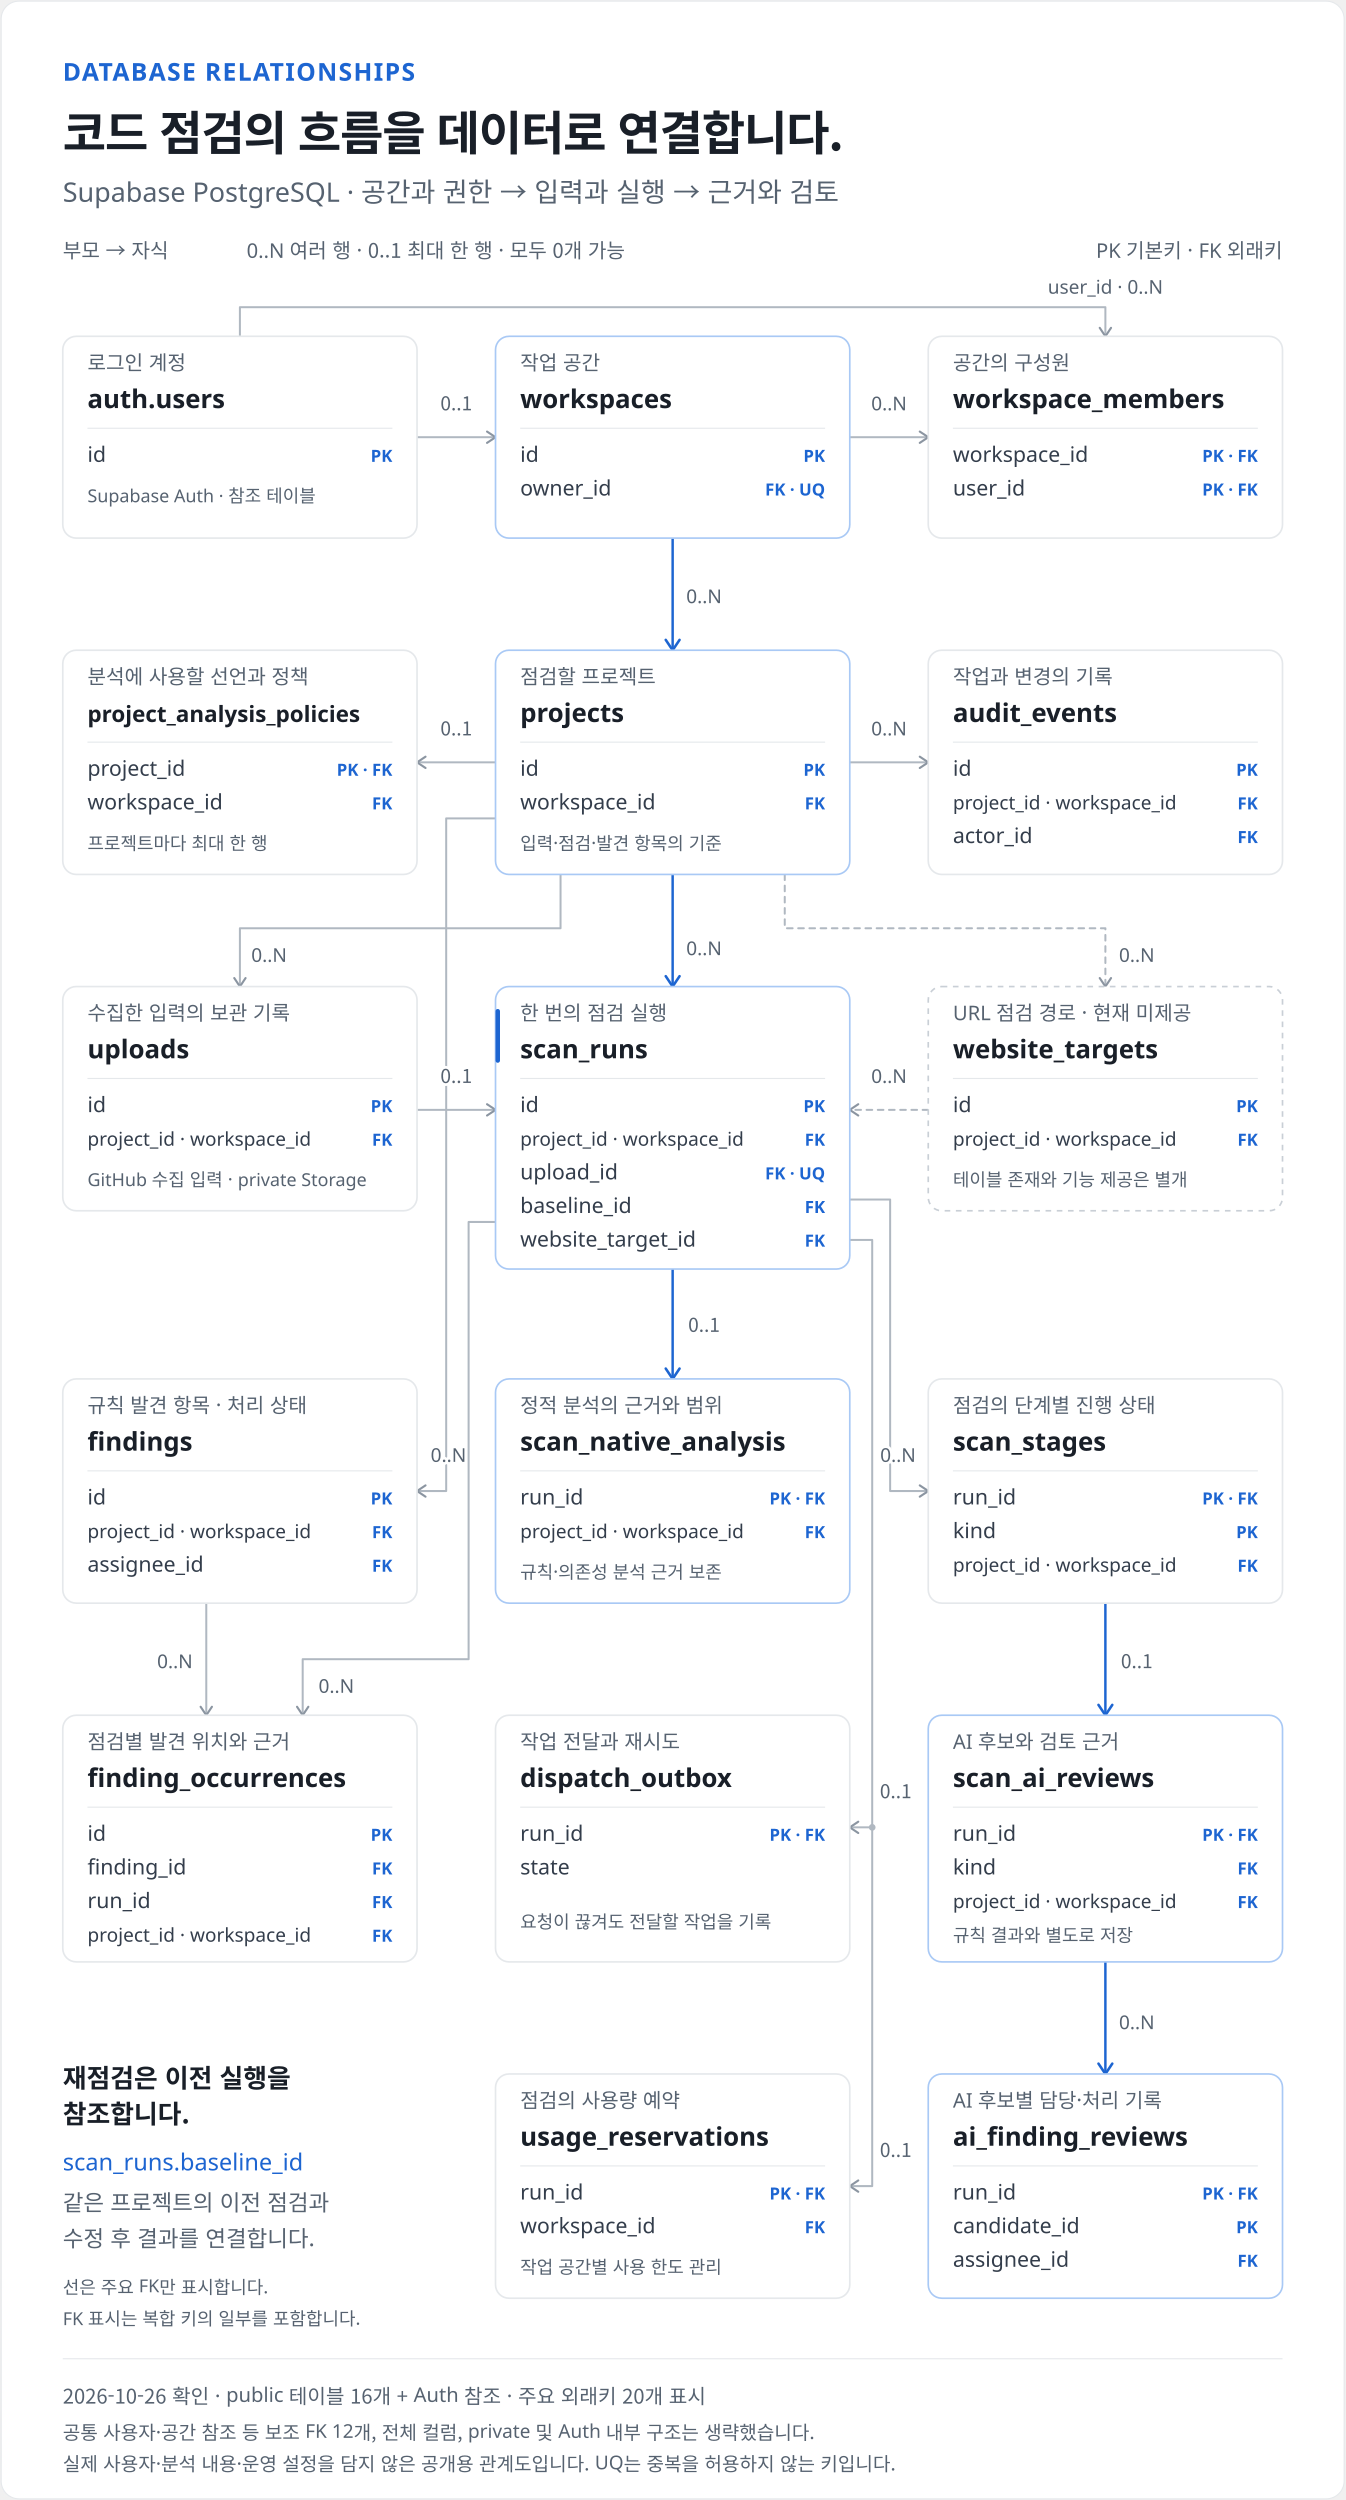
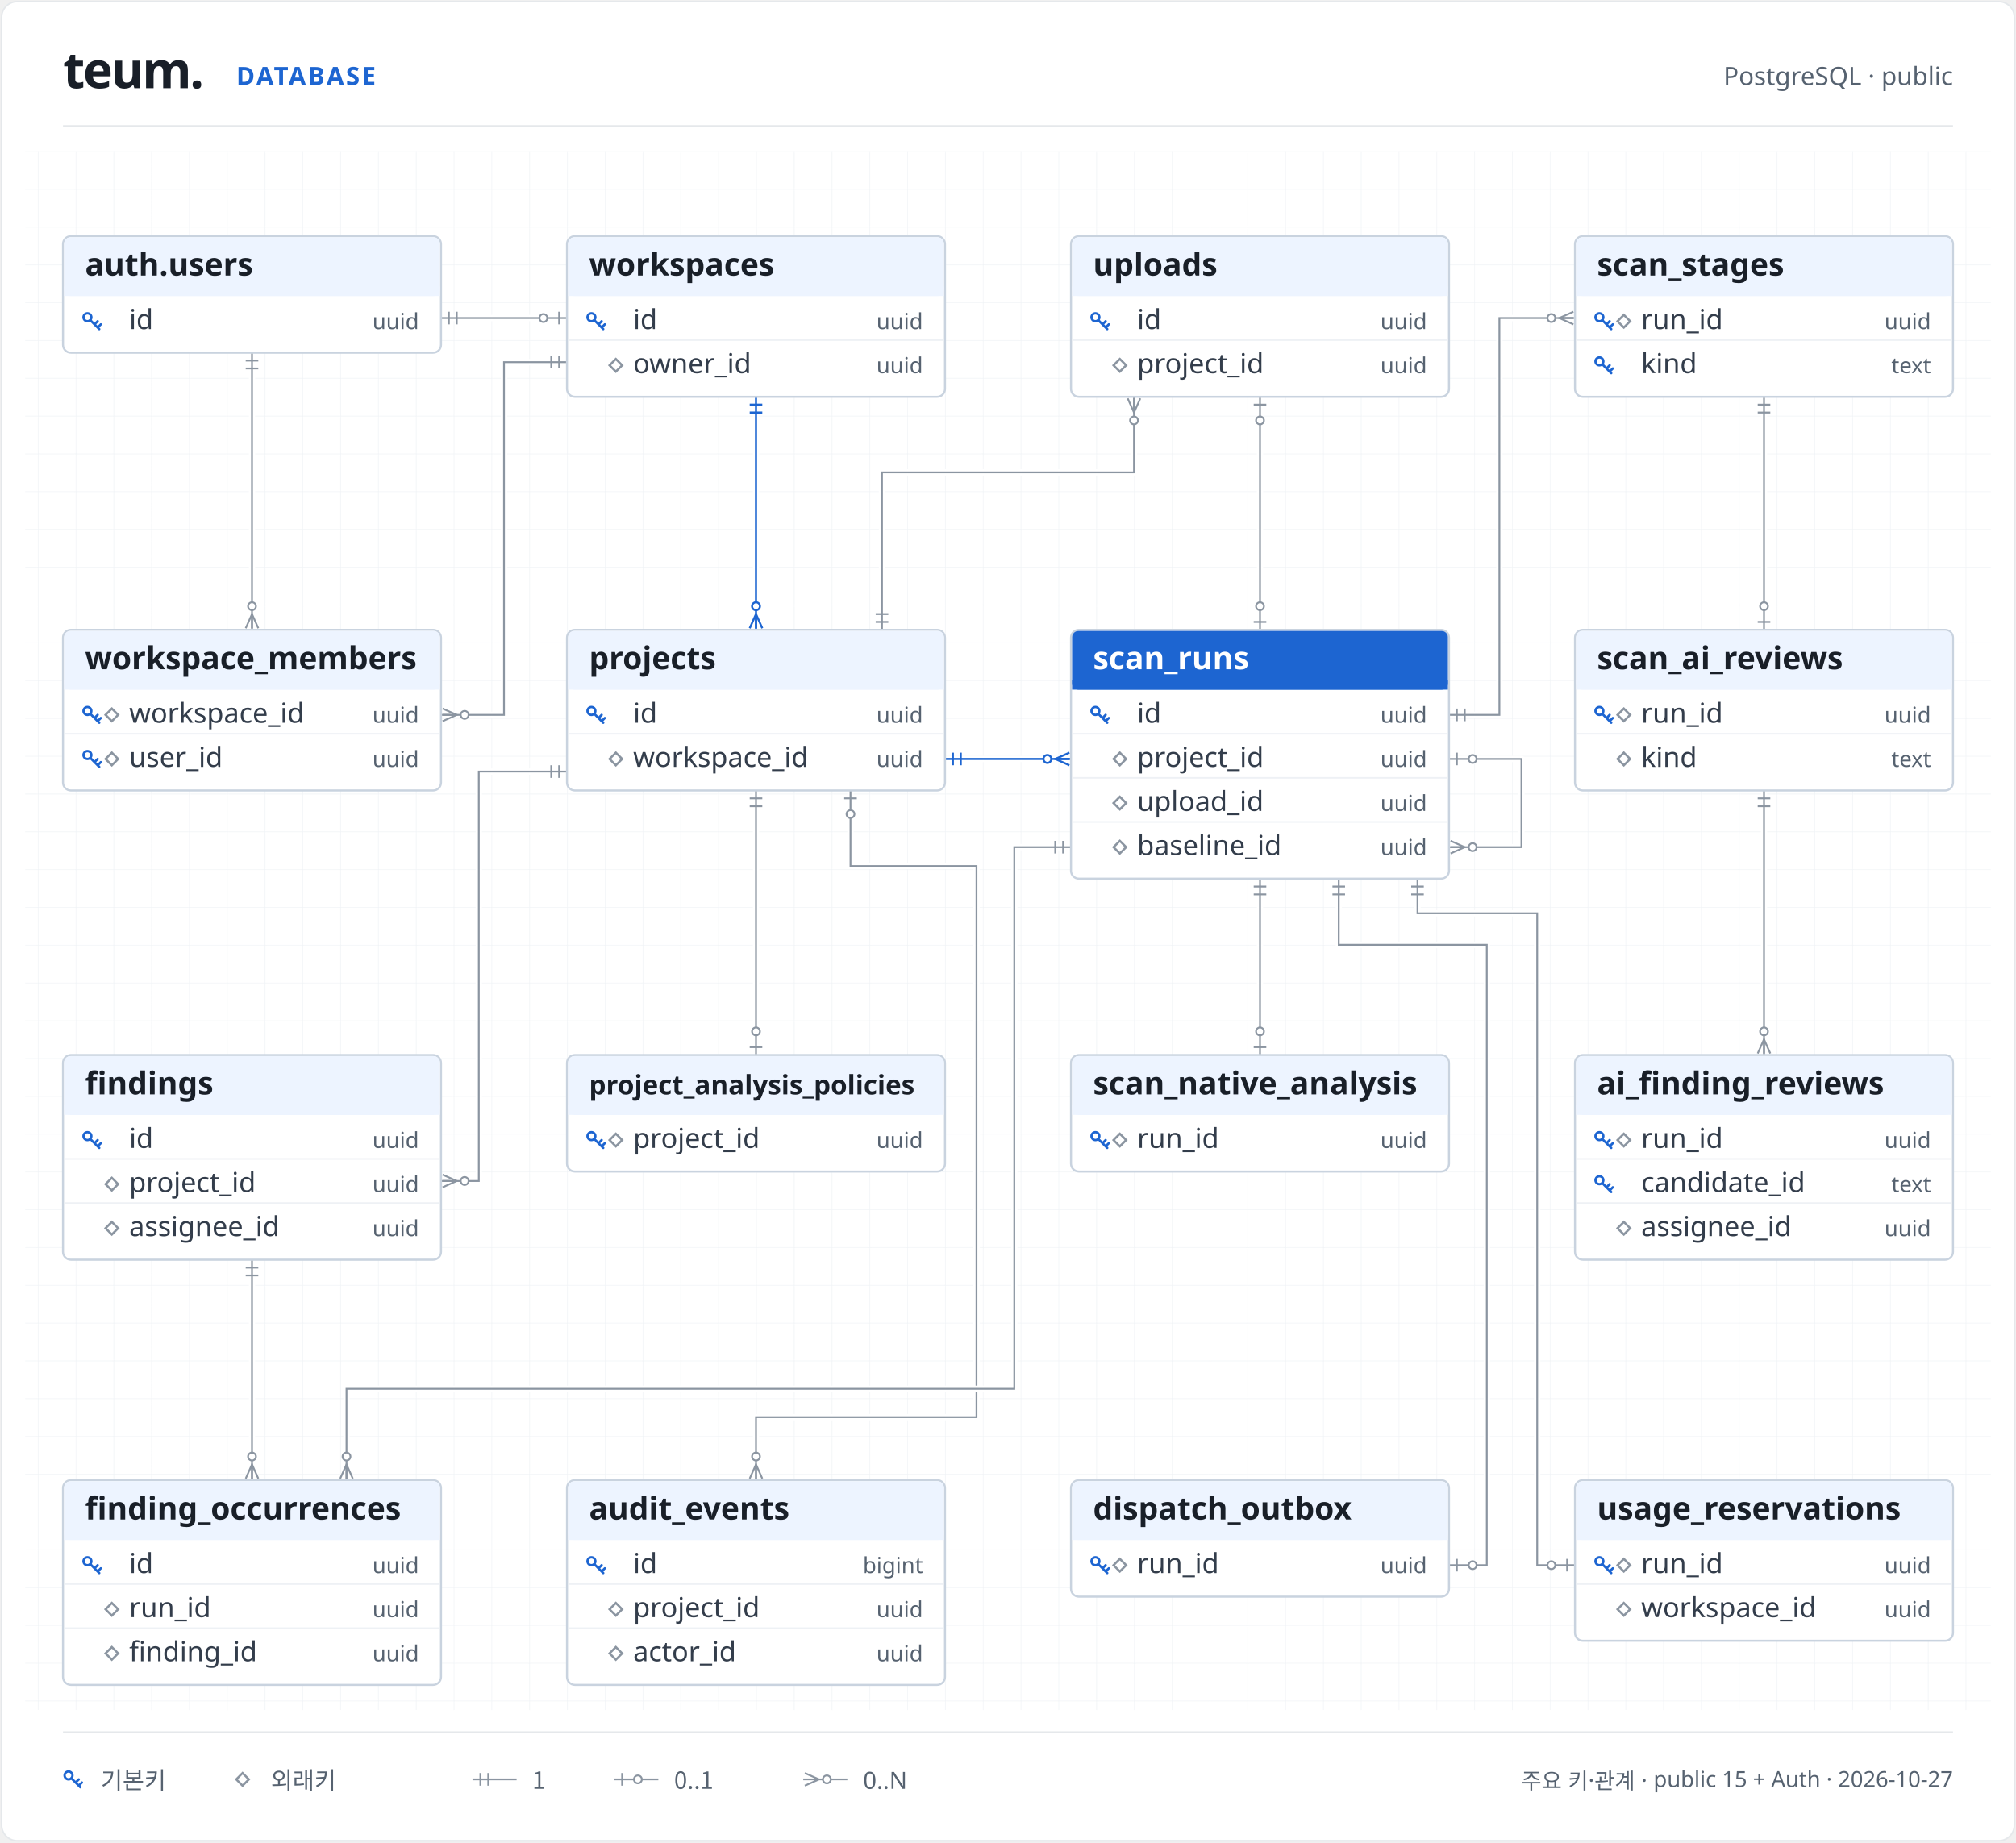
- <svg xmlns="http://www.w3.org/2000/svg" width="1200" height="2230" viewBox="0 0 1200 2230" role="img" aria-labelledby="database-title database-desc" xml:lang="ko">
+ <svg xmlns="http://www.w3.org/2000/svg" width="1280" height="1170" viewBox="0 0 1280 1170" role="img" aria-labelledby="database-title database-desc" xml:lang="ko">
  <defs>
-     <marker id="database-arrow" viewBox="0 0 10 10" refX="8" refY="5" markerWidth="7" markerHeight="7" orient="auto">
-       <path d="M2 1L8 5L2 9" fill="none" stroke="#8b95a1" stroke-width="1.5" stroke-linecap="round" stroke-linejoin="round" />
-     </marker>
-     <marker id="database-arrow-blue" viewBox="0 0 10 10" refX="8" refY="5" markerWidth="7" markerHeight="7" orient="auto">
-       <path d="M2 1L8 5L2 9" fill="none" stroke="#1d65d1" stroke-width="1.5" stroke-linecap="round" stroke-linejoin="round" />
-     </marker>
+     <pattern id="grid" width="24" height="24" patternUnits="userSpaceOnUse">
+       <path d="M24 0H0V24" fill="none" stroke="#eef1f5" stroke-width=".6" />
+     </pattern>
+     <g id="pk">
+       <circle cx="3.5" cy="3.5" r="2.5" />
+       <path d="M5.4 5.4L11 11M8 8L10 6M10 10L12 8" />
+     </g>
+     <path id="fk" d="M4 0L8 4L4 8L0 4Z" />
  </defs>
  <style>
    text{font-family:"Apple SD Gothic Neo","Noto Sans KR","Malgun Gothic",sans-serif;fill:#191f28}
-     .secondary{fill:#566270}.accent{fill:#1d65d1}
-     .table{fill:#fff;stroke:#e5e8eb;stroke-width:1.5}
-     .core{stroke:#a9c9f5}.reserved{stroke:#c9cfd6;stroke-dasharray:5 5}
-     .role{font-size:18px;fill:#566270}.name{font-size:23px;font-weight:700}
-     .column{font-size:19px;fill:#333d4b}.composite{font-size:17px}
-     .key{font-size:15px;font-weight:650;fill:#1d65d1;text-anchor:end}
-     .divider{stroke:#e5e8eb}.note{font-size:16px;fill:#566270}
-     .wire{fill:none;stroke:#b0b8c1;stroke-width:1.8;stroke-linecap:round;stroke-linejoin:round;marker-end:url(#database-arrow)}
-     .primary{stroke:#1d65d1;stroke-width:2.2;marker-end:url(#database-arrow-blue)}
-     .inactive{stroke-dasharray:5 5}
-     .cardinality{font-size:17px;fill:#566270;text-anchor:middle;paint-order:stroke;stroke:#fff;stroke-width:5px;stroke-linejoin:round}
+     .muted{fill:#566270}.blue{fill:#1d65d1}
+     .edge-halo{fill:none;stroke:#fff;stroke-width:4;stroke-linejoin:round}
+     .wire,.end{fill:none;stroke:#8b95a1;stroke-width:1.15;stroke-linejoin:miter;stroke-linecap:butt}
+     .core .wire,.core .end{stroke:#1d65d1;stroke-width:1.3}
+     .end circle{fill:#fff}
+     .outline{fill:#fff;stroke:#c9d3df;stroke-width:1.3}
+     .head{fill:#edf4ff}.focus .head{fill:#1d65d1}
+     .name{font-size:20px;font-weight:650}.focus .name{fill:#fff}
+     .field{font-size:17.5px;fill:#333d4b}.type{font-size:14px;fill:#566270;text-anchor:end}
+     .row-line{stroke:#eef1f5;stroke-width:1}
+     .pk-icon{fill:none;stroke:#1d65d1;stroke-width:1.5;stroke-linecap:round;stroke-linejoin:round}
+     .fk-icon{fill:#fff;stroke:#8b95a1;stroke-width:1.4}
  </style>
-   <rect x="1" y="1" width="1198" height="2228" rx="16" fill="#fff" stroke="#e5e8eb" />
-   <text x="56" y="72" font-size="22" font-weight="650" letter-spacing="1.2" class="accent">DATABASE RELATIONSHIPS</text>
-   <text x="56" y="134" font-size="42" font-weight="700" letter-spacing="-1">코드 점검의 흐름을 데이터로 연결합니다.</text>
-   <text x="56" y="180" font-size="24" class="secondary">Supabase PostgreSQL · 공간과 권한 → 입력과 실행 → 근거와 검토</text>
-   <text x="56" y="230" font-size="18" class="secondary">부모 → 자식</text>
-   <text x="220" y="230" font-size="18" class="secondary">0..N 여러 행 · 0..1 최대 한 행 · 모두 0개 가능</text>
-   <text x="1144" y="230" font-size="18" text-anchor="end" class="secondary">PK 기본키 · FK 외래키</text>
-   <g aria-label="주요 외래키 관계">
-     <path class="wire" data-fk="workspace_members_user_id_fkey" d="M214 300V274H986V300" />
-     <text x="986" y="262" class="cardinality">user_id · 0..N</text>
-     <path class="wire" data-fk="workspaces_owner_id_fkey" d="M372 390H442" />
-     <text x="407" y="366" class="cardinality">0..1</text>
-     <path class="wire" data-fk="workspace_members_workspace_id_fkey" d="M758 390H828" />
-     <text x="793" y="366" class="cardinality">0..N</text>
-     <path class="wire primary" data-fk="projects_workspace_id_fkey" d="M600 480V580" />
-     <text x="628" y="538" class="cardinality">0..N</text>
-     <path class="wire" data-fk="project_analysis_policies_project_id_workspace_id_fkey" d="M442 680H372" />
-     <text x="407" y="656" class="cardinality">0..1</text>
-     <path class="wire" data-fk="audit_events_project_id_workspace_id_fkey" d="M758 680H828" />
-     <text x="793" y="656" class="cardinality">0..N</text>
-     <path class="wire" data-fk="uploads_project_id_workspace_id_fkey" d="M500 780V828H214V880" />
-     <text x="240" y="858" class="cardinality">0..N</text>
-     <path class="wire inactive" data-fk="website_targets_project_id_workspace_id_fkey" d="M700 780V828H986V880" />
-     <text x="1014" y="858" class="cardinality">0..N</text>
-     <path class="wire primary" data-fk="scan_runs_project_id_workspace_id_fkey" d="M600 780V880" />
-     <text x="628" y="852" class="cardinality">0..N</text>
-     <path class="wire" data-fk="findings_project_id_workspace_id_fkey" d="M442 730H398V1330H372" />
-     <text x="400" y="1304" class="cardinality">0..N</text>
-     <path class="wire" data-fk="scan_runs_upload_id_project_id_workspace_id_fkey" d="M372 990H442" />
-     <text x="407" y="966" class="cardinality">0..1</text>
-     <path class="wire inactive" data-fk="scan_runs_website_target_fkey" d="M828 990H758" />
-     <text x="793" y="966" class="cardinality">0..N</text>
-     <path class="wire primary" data-fk="scan_native_analysis_run_id_project_id_workspace_id_fkey" d="M600 1132V1230" />
-     <text x="628" y="1188" class="cardinality">0..1</text>
-     <path class="wire" data-fk="scan_stages_run_id_project_id_workspace_id_fkey" d="M758 1070H794V1330H828" />
-     <text x="801" y="1304" class="cardinality">0..N</text>
-     <path class="wire" data-fk="finding_occurrences_run_id_project_id_workspace_id_fkey" d="M442 1090H418V1480H270V1530" />
-     <text x="300" y="1510" class="cardinality">0..N</text>
-     <path class="wire" data-fk="finding_occurrences_finding_id_project_id_workspace_id_fkey" d="M184 1430V1530" />
-     <text x="156" y="1488" class="cardinality">0..N</text>
-     <path class="wire primary" data-fk="scan_ai_reviews_run_id_kind_fkey" d="M986 1430V1530" />
-     <text x="1014" y="1488" class="cardinality">0..1</text>
-     <path class="wire" data-fk="usage_reservations_run_id_fkey" d="M758 1106H778V1950H758" />
-     <text x="799" y="1924" class="cardinality">0..1</text>
-     <path class="wire" data-fk="dispatch_outbox_run_id_fkey" d="M778 1630H758" />
-     <circle cx="778" cy="1630" r="3" fill="#b0b8c1" />
-     <text x="799" y="1604" class="cardinality">0..1</text>
-     <path class="wire primary" data-fk="ai_finding_reviews_run_id_fkey" d="M986 1750V1850" />
-     <text x="1014" y="1810" class="cardinality">0..N</text>
-   </g>
-   <g data-table="auth.users" transform="translate(56 300)">
-     <rect class="table" width="316" height="180" rx="12" />
-     <text x="22" y="30" class="role">로그인 계정</text>
-     <text x="22" y="64" class="name">auth.users</text>
-     <path class="divider" d="M22 82H294" />
-     <text x="22" y="112" class="column" data-column="id">id</text>
-     <text x="294" y="112" class="key">PK</text>
-     <text x="22" y="148" class="note">Supabase Auth · 참조 테이블</text>
-   </g>
-   <g data-table="public.workspaces" transform="translate(442 300)">
-     <rect class="table core" width="316" height="180" rx="12" />
-     <text x="22" y="30" class="role">작업 공간</text>
-     <text x="22" y="64" class="name">workspaces</text>
-     <path class="divider" d="M22 82H294" />
-     <text x="22" y="112" class="column" data-column="id">id</text>
-     <text x="294" y="112" class="key">PK</text>
-     <text x="22" y="142" class="column" data-column="owner_id">owner_id</text>
-     <text x="294" y="142" class="key">FK · UQ</text>
-   </g>
-   <g data-table="public.workspace_members" transform="translate(828 300)">
-     <rect class="table" width="316" height="180" rx="12" />
-     <text x="22" y="30" class="role">공간의 구성원</text>
-     <text x="22" y="64" class="name">workspace_members</text>
-     <path class="divider" d="M22 82H294" />
-     <text x="22" y="112" class="column" data-column="workspace_id">workspace_id</text>
-     <text x="294" y="112" class="key">PK · FK</text>
-     <text x="22" y="142" class="column" data-column="user_id">user_id</text>
-     <text x="294" y="142" class="key">PK · FK</text>
-   </g>
-   <g data-table="public.project_analysis_policies" transform="translate(56 580)">
-     <rect class="table" width="316" height="200" rx="12" />
-     <text x="22" y="30" class="role">분석에 사용할 선언과 정책</text>
-     <text x="22" y="64" class="name" style="font-size:20px">project_analysis_policies</text>
-     <path class="divider" d="M22 82H294" />
-     <text x="22" y="112" class="column" data-column="project_id">project_id</text>
-     <text x="294" y="112" class="key">PK · FK</text>
-     <text x="22" y="142" class="column" data-column="workspace_id">workspace_id</text>
-     <text x="294" y="142" class="key">FK</text>
-     <text x="22" y="178" class="note">프로젝트마다 최대 한 행</text>
-   </g>
-   <g data-table="public.projects" transform="translate(442 580)">
-     <rect class="table core" width="316" height="200" rx="12" />
-     <text x="22" y="30" class="role">점검할 프로젝트</text>
-     <text x="22" y="64" class="name">projects</text>
-     <path class="divider" d="M22 82H294" />
-     <text x="22" y="112" class="column" data-column="id">id</text>
-     <text x="294" y="112" class="key">PK</text>
-     <text x="22" y="142" class="column" data-column="workspace_id">workspace_id</text>
-     <text x="294" y="142" class="key">FK</text>
-     <text x="22" y="178" class="note">입력·점검·발견 항목의 기준</text>
-   </g>
-   <g data-table="public.audit_events" transform="translate(828 580)">
-     <rect class="table" width="316" height="200" rx="12" />
-     <text x="22" y="30" class="role">작업과 변경의 기록</text>
-     <text x="22" y="64" class="name">audit_events</text>
-     <path class="divider" d="M22 82H294" />
-     <text x="22" y="112" class="column" data-column="id">id</text>
-     <text x="294" y="112" class="key">PK</text>
-     <text x="22" y="142" class="column composite" data-column="project_id workspace_id">project_id · workspace_id</text>
-     <text x="294" y="142" class="key">FK</text>
-     <text x="22" y="172" class="column" data-column="actor_id">actor_id</text>
-     <text x="294" y="172" class="key">FK</text>
-   </g>
-   <g data-table="public.uploads" transform="translate(56 880)">
-     <rect class="table" width="316" height="200" rx="12" />
-     <text x="22" y="30" class="role">수집한 입력의 보관 기록</text>
-     <text x="22" y="64" class="name">uploads</text>
-     <path class="divider" d="M22 82H294" />
-     <text x="22" y="112" class="column" data-column="id">id</text>
-     <text x="294" y="112" class="key">PK</text>
-     <text x="22" y="142" class="column composite" data-column="project_id workspace_id">project_id · workspace_id</text>
-     <text x="294" y="142" class="key">FK</text>
-     <text x="22" y="178" class="note">GitHub 수집 입력 · private Storage</text>
-   </g>
-   <g data-table="public.scan_runs" transform="translate(442 880)">
-     <rect class="table core" width="316" height="252" rx="12" />
-     <rect x="0" y="20" width="4" height="48" rx="2" fill="#1d65d1" />
-     <text x="22" y="30" class="role">한 번의 점검 실행</text>
-     <text x="22" y="64" class="name">scan_runs</text>
-     <path class="divider" d="M22 82H294" />
-     <text x="22" y="112" class="column" data-column="id">id</text>
-     <text x="294" y="112" class="key">PK</text>
-     <text x="22" y="142" class="column composite" data-column="project_id workspace_id">project_id · workspace_id</text>
-     <text x="294" y="142" class="key">FK</text>
-     <text x="22" y="172" class="column" data-column="upload_id">upload_id</text>
-     <text x="294" y="172" class="key">FK · UQ</text>
-     <text x="22" y="202" class="column" data-column="baseline_id">baseline_id</text>
-     <text x="294" y="202" class="key">FK</text>
-     <text x="22" y="232" class="column secondary" data-column="website_target_id">website_target_id</text>
-     <text x="294" y="232" class="key">FK</text>
-   </g>
-   <g data-table="public.website_targets" transform="translate(828 880)">
-     <rect class="table reserved" width="316" height="200" rx="12" />
-     <text x="22" y="30" class="role">URL 점검 경로 · 현재 미제공</text>
-     <text x="22" y="64" class="name">website_targets</text>
-     <path class="divider" d="M22 82H294" />
-     <text x="22" y="112" class="column" data-column="id">id</text>
-     <text x="294" y="112" class="key">PK</text>
-     <text x="22" y="142" class="column composite" data-column="project_id workspace_id">project_id · workspace_id</text>
-     <text x="294" y="142" class="key">FK</text>
-     <text x="22" y="178" class="note">테이블 존재와 기능 제공은 별개</text>
-   </g>
-   <g data-table="public.findings" transform="translate(56 1230)">
-     <rect class="table" width="316" height="200" rx="12" />
-     <text x="22" y="30" class="role">규칙 발견 항목 · 처리 상태</text>
-     <text x="22" y="64" class="name">findings</text>
-     <path class="divider" d="M22 82H294" />
-     <text x="22" y="112" class="column" data-column="id">id</text>
-     <text x="294" y="112" class="key">PK</text>
-     <text x="22" y="142" class="column composite" data-column="project_id workspace_id">project_id · workspace_id</text>
-     <text x="294" y="142" class="key">FK</text>
-     <text x="22" y="172" class="column" data-column="assignee_id">assignee_id</text>
-     <text x="294" y="172" class="key">FK</text>
-   </g>
-   <g data-table="public.scan_native_analysis" transform="translate(442 1230)">
-     <rect class="table core" width="316" height="200" rx="12" />
-     <text x="22" y="30" class="role">정적 분석의 근거와 범위</text>
-     <text x="22" y="64" class="name">scan_native_analysis</text>
-     <path class="divider" d="M22 82H294" />
-     <text x="22" y="112" class="column" data-column="run_id">run_id</text>
-     <text x="294" y="112" class="key">PK · FK</text>
-     <text x="22" y="142" class="column composite" data-column="project_id workspace_id">project_id · workspace_id</text>
-     <text x="294" y="142" class="key">FK</text>
-     <text x="22" y="178" class="note">규칙·의존성 분석 근거 보존</text>
-   </g>
-   <g data-table="public.scan_stages" transform="translate(828 1230)">
-     <rect class="table" width="316" height="200" rx="12" />
-     <text x="22" y="30" class="role">점검의 단계별 진행 상태</text>
-     <text x="22" y="64" class="name">scan_stages</text>
-     <path class="divider" d="M22 82H294" />
-     <text x="22" y="112" class="column" data-column="run_id">run_id</text>
-     <text x="294" y="112" class="key">PK · FK</text>
-     <text x="22" y="142" class="column" data-column="kind">kind</text>
-     <text x="294" y="142" class="key">PK</text>
-     <text x="22" y="172" class="column composite" data-column="project_id workspace_id">project_id · workspace_id</text>
-     <text x="294" y="172" class="key">FK</text>
-   </g>
-   <g data-table="public.finding_occurrences" transform="translate(56 1530)">
-     <rect class="table" width="316" height="220" rx="12" />
-     <text x="22" y="30" class="role">점검별 발견 위치와 근거</text>
-     <text x="22" y="64" class="name">finding_occurrences</text>
-     <path class="divider" d="M22 82H294" />
-     <text x="22" y="112" class="column" data-column="id">id</text>
-     <text x="294" y="112" class="key">PK</text>
-     <text x="22" y="142" class="column" data-column="finding_id">finding_id</text>
-     <text x="294" y="142" class="key">FK</text>
-     <text x="22" y="172" class="column" data-column="run_id">run_id</text>
-     <text x="294" y="172" class="key">FK</text>
-     <text x="22" y="202" class="column composite" data-column="project_id workspace_id">project_id · workspace_id</text>
-     <text x="294" y="202" class="key">FK</text>
-   </g>
-   <g data-table="public.dispatch_outbox" transform="translate(442 1530)">
-     <rect class="table" width="316" height="220" rx="12" />
-     <text x="22" y="30" class="role">작업 전달과 재시도</text>
-     <text x="22" y="64" class="name">dispatch_outbox</text>
-     <path class="divider" d="M22 82H294" />
-     <text x="22" y="112" class="column" data-column="run_id">run_id</text>
-     <text x="294" y="112" class="key">PK · FK</text>
-     <text x="22" y="142" class="column" data-column="state">state</text>
-     <text x="22" y="190" class="note">요청이 끊겨도 전달할 작업을 기록</text>
-   </g>
-   <g data-table="public.scan_ai_reviews" transform="translate(828 1530)">
-     <rect class="table core" width="316" height="220" rx="12" />
-     <text x="22" y="30" class="role">AI 후보와 검토 근거</text>
-     <text x="22" y="64" class="name">scan_ai_reviews</text>
-     <path class="divider" d="M22 82H294" />
-     <text x="22" y="112" class="column" data-column="run_id">run_id</text>
-     <text x="294" y="112" class="key">PK · FK</text>
-     <text x="22" y="142" class="column" data-column="kind">kind</text>
-     <text x="294" y="142" class="key">FK</text>
-     <text x="22" y="172" class="column composite" data-column="project_id workspace_id">project_id · workspace_id</text>
-     <text x="294" y="172" class="key">FK</text>
-     <text x="22" y="202" class="note">규칙 결과와 별도로 저장</text>
-   </g>
-   <g transform="translate(56 1862)">
-     <text x="0" y="0" font-size="23" font-weight="700">재점검은 이전 실행을</text>
-     <text x="0" y="32" font-size="23" font-weight="700">참조합니다.</text>
-     <text x="0" y="74" font-size="21" class="accent">scan_runs.baseline_id</text>
-     <text x="0" y="110" font-size="20" class="secondary">같은 프로젝트의 이전 점검과</text>
-     <text x="0" y="142" font-size="20" class="secondary">수정 후 결과를 연결합니다.</text>
-     <text x="0" y="184" font-size="16" class="secondary">선은 주요 FK만 표시합니다.</text>
-     <text x="0" y="212" font-size="16" class="secondary">FK 표시는 복합 키의 일부를 포함합니다.</text>
-   </g>
-   <g data-table="public.usage_reservations" transform="translate(442 1850)">
-     <rect class="table" width="316" height="200" rx="12" />
-     <text x="22" y="30" class="role">점검의 사용량 예약</text>
-     <text x="22" y="64" class="name">usage_reservations</text>
-     <path class="divider" d="M22 82H294" />
-     <text x="22" y="112" class="column" data-column="run_id">run_id</text>
-     <text x="294" y="112" class="key">PK · FK</text>
-     <text x="22" y="142" class="column" data-column="workspace_id">workspace_id</text>
-     <text x="294" y="142" class="key">FK</text>
-     <text x="22" y="178" class="note">작업 공간별 사용 한도 관리</text>
-   </g>
-   <g data-table="public.ai_finding_reviews" transform="translate(828 1850)">
-     <rect class="table core" width="316" height="200" rx="12" />
-     <text x="22" y="30" class="role">AI 후보별 담당·처리 기록</text>
-     <text x="22" y="64" class="name">ai_finding_reviews</text>
-     <path class="divider" d="M22 82H294" />
-     <text x="22" y="112" class="column" data-column="run_id">run_id</text>
-     <text x="294" y="112" class="key">PK · FK</text>
-     <text x="22" y="142" class="column" data-column="candidate_id">candidate_id</text>
-     <text x="294" y="142" class="key">PK</text>
-     <text x="22" y="172" class="column" data-column="assignee_id">assignee_id</text>
-     <text x="294" y="172" class="key">FK</text>
-   </g>
-   <path d="M56 2104H1144" class="divider" />
-   <text x="56" y="2144" font-size="18" class="secondary">2026-10-26 확인 · public 테이블 16개 + Auth 참조 · 주요 외래키 20개 표시</text>
-   <text x="56" y="2176" font-size="17" class="secondary">공통 사용자·공간 참조 등 보조 FK 12개, 전체 컬럼, private 및 Auth 내부 구조는 생략했습니다.</text>
-   <text x="56" y="2204" font-size="17" class="secondary">실제 사용자·분석 내용·운영 설정을 담지 않은 공개용 관계도입니다. UQ는 중복을 허용하지 않는 키입니다.</text>
+   <rect x="1" y="1" width="1278" height="1168" rx="10" fill="#fff" stroke="#e5e8eb" />
+   <text x="40" y="56" font-size="32" font-weight="750" letter-spacing="-1.2">teum.</text>
+   <text x="150" y="54" font-size="16" font-weight="650" letter-spacing="1.2" class="blue">DATABASE</text>
+   <text x="1240" y="54" font-size="16" text-anchor="end" class="muted">PostgreSQL · public</text>
+   <path d="M40 80H1240" stroke="#e5e8eb" />
+   <rect x="16" y="96" width="1248" height="990" fill="url(#grid)" />
+   <g data-fk="workspaces_owner_id_fkey" data-parent="auth.users" data-child="public.workspaces">
+     <path class="edge-halo" d="M280 202L360 202" />
+     <path class="wire" d="M280 202L360 202" />
+     <g class="end" data-end="parent" data-min="1" data-max="one" transform="translate(280 202) rotate(0)">
+       <path d="M5-4V4" />
+       <path d="M10-4V4" />
+     </g>
+     <g class="end" data-end="child" data-min="0" data-max="one" transform="translate(360 202) rotate(180)">
+       <path d="M5-4V4" />
+       <circle cx="15" cy="0" r="2.5" />
+     </g>
+   </g>
+   <g data-fk="workspace_members_user_id_fkey" data-parent="auth.users" data-child="public.workspace_members">
+     <path class="edge-halo" d="M160 224L160 400" />
+     <path class="wire" d="M160 224L160 400" />
+     <g class="end" data-end="parent" data-min="1" data-max="one" transform="translate(160 224) rotate(90)">
+       <path d="M5-4V4" />
+       <path d="M10-4V4" />
+     </g>
+     <g class="end" data-end="child" data-min="0" data-max="many" transform="translate(160 400) rotate(-90)">
+       <path d="M1-4L10 0L1 4M1 0H10" />
+       <circle cx="15" cy="0" r="2.5" />
+     </g>
+   </g>
+   <g data-fk="workspace_members_workspace_id_fkey" data-parent="public.workspaces" data-child="public.workspace_members">
+     <path class="edge-halo" d="M360 230L320 230L320 454L280 454" />
+     <path class="wire" d="M360 230L320 230L320 454L280 454" />
+     <g class="end" data-end="parent" data-min="1" data-max="one" transform="translate(360 230) rotate(180)">
+       <path d="M5-4V4" />
+       <path d="M10-4V4" />
+     </g>
+     <g class="end" data-end="child" data-min="0" data-max="many" transform="translate(280 454) rotate(0)">
+       <path d="M1-4L10 0L1 4M1 0H10" />
+       <circle cx="15" cy="0" r="2.5" />
+     </g>
+   </g>
+   <g class="core" data-fk="projects_workspace_id_fkey" data-parent="public.workspaces" data-child="public.projects">
+     <path class="edge-halo" d="M480 252L480 400" />
+     <path class="wire" d="M480 252L480 400" />
+     <g class="end" data-end="parent" data-min="1" data-max="one" transform="translate(480 252) rotate(90)">
+       <path d="M5-4V4" />
+       <path d="M10-4V4" />
+     </g>
+     <g class="end" data-end="child" data-min="0" data-max="many" transform="translate(480 400) rotate(-90)">
+       <path d="M1-4L10 0L1 4M1 0H10" />
+       <circle cx="15" cy="0" r="2.5" />
+     </g>
+   </g>
+   <g data-fk="project_analysis_policies_project_id_workspace_id_fkey" data-parent="public.projects" data-child="public.project_analysis_policies">
+     <path class="edge-halo" d="M480 502L480 670" />
+     <path class="wire" d="M480 502L480 670" />
+     <g class="end" data-end="parent" data-min="1" data-max="one" transform="translate(480 502) rotate(90)">
+       <path d="M5-4V4" />
+       <path d="M10-4V4" />
+     </g>
+     <g class="end" data-end="child" data-min="0" data-max="one" transform="translate(480 670) rotate(-90)">
+       <path d="M5-4V4" />
+       <circle cx="15" cy="0" r="2.5" />
+     </g>
+   </g>
+   <g data-fk="audit_events_project_id_workspace_id_fkey" data-parent="public.projects" data-child="public.audit_events">
+     <path class="edge-halo" d="M540 502L540 550L620 550L620 900L480 900L480 940" />
+     <path class="wire" d="M540 502L540 550L620 550L620 900L480 900L480 940" />
+     <g class="end" data-end="parent" data-min="0" data-max="one" transform="translate(540 502) rotate(90)">
+       <path d="M5-4V4" />
+       <circle cx="15" cy="0" r="2.5" />
+     </g>
+     <g class="end" data-end="child" data-min="0" data-max="many" transform="translate(480 940) rotate(-90)">
+       <path d="M1-4L10 0L1 4M1 0H10" />
+       <circle cx="15" cy="0" r="2.5" />
+     </g>
+   </g>
+   <g data-fk="uploads_project_id_workspace_id_fkey" data-parent="public.projects" data-child="public.uploads">
+     <path class="edge-halo" d="M560 400L560 300L720 300L720 252" />
+     <path class="wire" d="M560 400L560 300L720 300L720 252" />
+     <g class="end" data-end="parent" data-min="1" data-max="one" transform="translate(560 400) rotate(-90)">
+       <path d="M5-4V4" />
+       <path d="M10-4V4" />
+     </g>
+     <g class="end" data-end="child" data-min="0" data-max="many" transform="translate(720 252) rotate(90)">
+       <path d="M1-4L10 0L1 4M1 0H10" />
+       <circle cx="15" cy="0" r="2.5" />
+     </g>
+   </g>
+   <g class="core" data-fk="scan_runs_project_id_workspace_id_fkey" data-parent="public.projects" data-child="public.scan_runs">
+     <path class="edge-halo" d="M600 482L680 482" />
+     <path class="wire" d="M600 482L680 482" />
+     <g class="end" data-end="parent" data-min="1" data-max="one" transform="translate(600 482) rotate(0)">
+       <path d="M5-4V4" />
+       <path d="M10-4V4" />
+     </g>
+     <g class="end" data-end="child" data-min="0" data-max="many" transform="translate(680 482) rotate(180)">
+       <path d="M1-4L10 0L1 4M1 0H10" />
+       <circle cx="15" cy="0" r="2.5" />
+     </g>
+   </g>
+   <g data-fk="findings_project_id_workspace_id_fkey" data-parent="public.projects" data-child="public.findings">
+     <path class="edge-halo" d="M360 490L304 490L304 750L280 750" />
+     <path class="wire" d="M360 490L304 490L304 750L280 750" />
+     <g class="end" data-end="parent" data-min="1" data-max="one" transform="translate(360 490) rotate(180)">
+       <path d="M5-4V4" />
+       <path d="M10-4V4" />
+     </g>
+     <g class="end" data-end="child" data-min="0" data-max="many" transform="translate(280 750) rotate(0)">
+       <path d="M1-4L10 0L1 4M1 0H10" />
+       <circle cx="15" cy="0" r="2.5" />
+     </g>
+   </g>
+   <g data-fk="scan_runs_upload_id_project_id_workspace_id_fkey" data-parent="public.uploads" data-child="public.scan_runs">
+     <path class="edge-halo" d="M800 252L800 400" />
+     <path class="wire" d="M800 252L800 400" />
+     <g class="end" data-end="parent" data-min="0" data-max="one" transform="translate(800 252) rotate(90)">
+       <path d="M5-4V4" />
+       <circle cx="15" cy="0" r="2.5" />
+     </g>
+     <g class="end" data-end="child" data-min="0" data-max="one" transform="translate(800 400) rotate(-90)">
+       <path d="M5-4V4" />
+       <circle cx="15" cy="0" r="2.5" />
+     </g>
+   </g>
+   <g data-fk="scan_runs_baseline_id_project_id_workspace_id_fkey" data-parent="public.scan_runs" data-child="public.scan_runs">
+     <path class="edge-halo" d="M920 482L966 482L966 538L920 538" />
+     <path class="wire" d="M920 482L966 482L966 538L920 538" />
+     <g class="end" data-end="parent" data-min="0" data-max="one" transform="translate(920 482) rotate(0)">
+       <path d="M5-4V4" />
+       <circle cx="15" cy="0" r="2.5" />
+     </g>
+     <g class="end" data-end="child" data-min="0" data-max="many" transform="translate(920 538) rotate(0)">
+       <path d="M1-4L10 0L1 4M1 0H10" />
+       <circle cx="15" cy="0" r="2.5" />
+     </g>
+   </g>
+   <g data-fk="scan_native_analysis_run_id_project_id_workspace_id_fkey" data-parent="public.scan_runs" data-child="public.scan_native_analysis">
+     <path class="edge-halo" d="M800 558L800 670" />
+     <path class="wire" d="M800 558L800 670" />
+     <g class="end" data-end="parent" data-min="1" data-max="one" transform="translate(800 558) rotate(90)">
+       <path d="M5-4V4" />
+       <path d="M10-4V4" />
+     </g>
+     <g class="end" data-end="child" data-min="0" data-max="one" transform="translate(800 670) rotate(-90)">
+       <path d="M5-4V4" />
+       <circle cx="15" cy="0" r="2.5" />
+     </g>
+   </g>
+   <g data-fk="scan_stages_run_id_project_id_workspace_id_fkey" data-parent="public.scan_runs" data-child="public.scan_stages">
+     <path class="edge-halo" d="M920 454L952 454L952 202L1000 202" />
+     <path class="wire" d="M920 454L952 454L952 202L1000 202" />
+     <g class="end" data-end="parent" data-min="1" data-max="one" transform="translate(920 454) rotate(0)">
+       <path d="M5-4V4" />
+       <path d="M10-4V4" />
+     </g>
+     <g class="end" data-end="child" data-min="0" data-max="many" transform="translate(1000 202) rotate(180)">
+       <path d="M1-4L10 0L1 4M1 0H10" />
+       <circle cx="15" cy="0" r="2.5" />
+     </g>
+   </g>
+   <g data-fk="finding_occurrences_run_id_project_id_workspace_id_fkey" data-parent="public.scan_runs" data-child="public.finding_occurrences">
+     <path class="edge-halo" d="M680 538L644 538L644 882L220 882L220 940" />
+     <path class="wire" d="M680 538L644 538L644 882L220 882L220 940" />
+     <g class="end" data-end="parent" data-min="1" data-max="one" transform="translate(680 538) rotate(180)">
+       <path d="M5-4V4" />
+       <path d="M10-4V4" />
+     </g>
+     <g class="end" data-end="child" data-min="0" data-max="many" transform="translate(220 940) rotate(-90)">
+       <path d="M1-4L10 0L1 4M1 0H10" />
+       <circle cx="15" cy="0" r="2.5" />
+     </g>
+   </g>
+   <g data-fk="finding_occurrences_finding_id_project_id_workspace_id_fkey" data-parent="public.findings" data-child="public.finding_occurrences">
+     <path class="edge-halo" d="M160 800L160 940" />
+     <path class="wire" d="M160 800L160 940" />
+     <g class="end" data-end="parent" data-min="1" data-max="one" transform="translate(160 800) rotate(90)">
+       <path d="M5-4V4" />
+       <path d="M10-4V4" />
+     </g>
+     <g class="end" data-end="child" data-min="0" data-max="many" transform="translate(160 940) rotate(-90)">
+       <path d="M1-4L10 0L1 4M1 0H10" />
+       <circle cx="15" cy="0" r="2.5" />
+     </g>
+   </g>
+   <g data-fk="scan_ai_reviews_run_id_kind_fkey" data-parent="public.scan_stages" data-child="public.scan_ai_reviews">
+     <path class="edge-halo" d="M1120 252L1120 400" />
+     <path class="wire" d="M1120 252L1120 400" />
+     <g class="end" data-end="parent" data-min="1" data-max="one" transform="translate(1120 252) rotate(90)">
+       <path d="M5-4V4" />
+       <path d="M10-4V4" />
+     </g>
+     <g class="end" data-end="child" data-min="0" data-max="one" transform="translate(1120 400) rotate(-90)">
+       <path d="M5-4V4" />
+       <circle cx="15" cy="0" r="2.5" />
+     </g>
+   </g>
+   <g data-fk="dispatch_outbox_run_id_fkey" data-parent="public.scan_runs" data-child="public.dispatch_outbox">
+     <path class="edge-halo" d="M850 558L850 600L944 600L944 994L920 994" />
+     <path class="wire" d="M850 558L850 600L944 600L944 994L920 994" />
+     <g class="end" data-end="parent" data-min="1" data-max="one" transform="translate(850 558) rotate(90)">
+       <path d="M5-4V4" />
+       <path d="M10-4V4" />
+     </g>
+     <g class="end" data-end="child" data-min="0" data-max="one" transform="translate(920 994) rotate(0)">
+       <path d="M5-4V4" />
+       <circle cx="15" cy="0" r="2.5" />
+     </g>
+   </g>
+   <g data-fk="usage_reservations_run_id_fkey" data-parent="public.scan_runs" data-child="public.usage_reservations">
+     <path class="edge-halo" d="M900 558L900 580L976 580L976 994L1000 994" />
+     <path class="wire" d="M900 558L900 580L976 580L976 994L1000 994" />
+     <g class="end" data-end="parent" data-min="1" data-max="one" transform="translate(900 558) rotate(90)">
+       <path d="M5-4V4" />
+       <path d="M10-4V4" />
+     </g>
+     <g class="end" data-end="child" data-min="0" data-max="one" transform="translate(1000 994) rotate(180)">
+       <path d="M5-4V4" />
+       <circle cx="15" cy="0" r="2.5" />
+     </g>
+   </g>
+   <g data-fk="ai_finding_reviews_run_id_fkey" data-parent="public.scan_ai_reviews" data-child="public.ai_finding_reviews">
+     <path class="edge-halo" d="M1120 502L1120 670" />
+     <path class="wire" d="M1120 502L1120 670" />
+     <g class="end" data-end="parent" data-min="1" data-max="one" transform="translate(1120 502) rotate(90)">
+       <path d="M5-4V4" />
+       <path d="M10-4V4" />
+     </g>
+     <g class="end" data-end="child" data-min="0" data-max="many" transform="translate(1120 670) rotate(-90)">
+       <path d="M1-4L10 0L1 4M1 0H10" />
+       <circle cx="15" cy="0" r="2.5" />
+     </g>
+   </g>
+   <g class="" data-table="auth.users" transform="translate(40 150)">
+     <rect class="outline" width="240" height="74" rx="5" />
+     <rect class="head" x=".7" y=".7" width="238.6" height="37.3" rx="4" />
+     <rect class="head" x=".7" y="32" width="238.6" height="6" />
+     <text x="14" y="25" class="name">auth.users</text>
+     <g data-column="id" data-type="uuid" data-primary="true" data-foreign="false">
+       <use href="#pk" class="pk-icon" x="12" y="48" />
+       <text x="42" y="59" class="field">id</text>
+       <text x="226" y="59" class="type">uuid</text>
+     </g>
+   </g>
+   <g class="" data-table="public.workspaces" transform="translate(360 150)">
+     <rect class="outline" width="240" height="102" rx="5" />
+     <rect class="head" x=".7" y=".7" width="238.6" height="37.3" rx="4" />
+     <rect class="head" x=".7" y="32" width="238.6" height="6" />
+     <text x="14" y="25" class="name">workspaces</text>
+     <g data-column="id" data-type="uuid" data-primary="true" data-foreign="false">
+       <use href="#pk" class="pk-icon" x="12" y="48" />
+       <text x="42" y="59" class="field">id</text>
+       <text x="226" y="59" class="type">uuid</text>
+     </g>
+     <g data-column="owner_id" data-type="uuid" data-primary="false" data-foreign="true">
+       <path class="row-line" d="M1 66H239" />
+       <use href="#fk" class="fk-icon" x="27" y="78" />
+       <text x="42" y="87" class="field">owner_id</text>
+       <text x="226" y="87" class="type">uuid</text>
+     </g>
+   </g>
+   <g class="" data-table="public.uploads" transform="translate(680 150)">
+     <rect class="outline" width="240" height="102" rx="5" />
+     <rect class="head" x=".7" y=".7" width="238.6" height="37.3" rx="4" />
+     <rect class="head" x=".7" y="32" width="238.6" height="6" />
+     <text x="14" y="25" class="name">uploads</text>
+     <g data-column="id" data-type="uuid" data-primary="true" data-foreign="false">
+       <use href="#pk" class="pk-icon" x="12" y="48" />
+       <text x="42" y="59" class="field">id</text>
+       <text x="226" y="59" class="type">uuid</text>
+     </g>
+     <g data-column="project_id" data-type="uuid" data-primary="false" data-foreign="true">
+       <path class="row-line" d="M1 66H239" />
+       <use href="#fk" class="fk-icon" x="27" y="78" />
+       <text x="42" y="87" class="field">project_id</text>
+       <text x="226" y="87" class="type">uuid</text>
+     </g>
+   </g>
+   <g class="" data-table="public.scan_stages" transform="translate(1000 150)">
+     <rect class="outline" width="240" height="102" rx="5" />
+     <rect class="head" x=".7" y=".7" width="238.6" height="37.3" rx="4" />
+     <rect class="head" x=".7" y="32" width="238.6" height="6" />
+     <text x="14" y="25" class="name">scan_stages</text>
+     <g data-column="run_id" data-type="uuid" data-primary="true" data-foreign="true">
+       <use href="#pk" class="pk-icon" x="12" y="48" />
+       <use href="#fk" class="fk-icon" x="27" y="50" />
+       <text x="42" y="59" class="field">run_id</text>
+       <text x="226" y="59" class="type">uuid</text>
+     </g>
+     <g data-column="kind" data-type="text" data-primary="true" data-foreign="false">
+       <path class="row-line" d="M1 66H239" />
+       <use href="#pk" class="pk-icon" x="12" y="76" />
+       <text x="42" y="87" class="field">kind</text>
+       <text x="226" y="87" class="type">text</text>
+     </g>
+   </g>
+   <g class="" data-table="public.workspace_members" transform="translate(40 400)">
+     <rect class="outline" width="240" height="102" rx="5" />
+     <rect class="head" x=".7" y=".7" width="238.6" height="37.3" rx="4" />
+     <rect class="head" x=".7" y="32" width="238.6" height="6" />
+     <text x="14" y="25" class="name">workspace_members</text>
+     <g data-column="workspace_id" data-type="uuid" data-primary="true" data-foreign="true">
+       <use href="#pk" class="pk-icon" x="12" y="48" />
+       <use href="#fk" class="fk-icon" x="27" y="50" />
+       <text x="42" y="59" class="field">workspace_id</text>
+       <text x="226" y="59" class="type">uuid</text>
+     </g>
+     <g data-column="user_id" data-type="uuid" data-primary="true" data-foreign="true">
+       <path class="row-line" d="M1 66H239" />
+       <use href="#pk" class="pk-icon" x="12" y="76" />
+       <use href="#fk" class="fk-icon" x="27" y="78" />
+       <text x="42" y="87" class="field">user_id</text>
+       <text x="226" y="87" class="type">uuid</text>
+     </g>
+   </g>
+   <g class="" data-table="public.projects" transform="translate(360 400)">
+     <rect class="outline" width="240" height="102" rx="5" />
+     <rect class="head" x=".7" y=".7" width="238.6" height="37.3" rx="4" />
+     <rect class="head" x=".7" y="32" width="238.6" height="6" />
+     <text x="14" y="25" class="name">projects</text>
+     <g data-column="id" data-type="uuid" data-primary="true" data-foreign="false">
+       <use href="#pk" class="pk-icon" x="12" y="48" />
+       <text x="42" y="59" class="field">id</text>
+       <text x="226" y="59" class="type">uuid</text>
+     </g>
+     <g data-column="workspace_id" data-type="uuid" data-primary="false" data-foreign="true">
+       <path class="row-line" d="M1 66H239" />
+       <use href="#fk" class="fk-icon" x="27" y="78" />
+       <text x="42" y="87" class="field">workspace_id</text>
+       <text x="226" y="87" class="type">uuid</text>
+     </g>
+   </g>
+   <g class="focus" data-table="public.scan_runs" transform="translate(680 400)">
+     <rect class="outline" width="240" height="158" rx="5" />
+     <rect class="head" x=".7" y=".7" width="238.6" height="37.3" rx="4" />
+     <rect class="head" x=".7" y="32" width="238.6" height="6" />
+     <text x="14" y="25" class="name">scan_runs</text>
+     <g data-column="id" data-type="uuid" data-primary="true" data-foreign="false">
+       <use href="#pk" class="pk-icon" x="12" y="48" />
+       <text x="42" y="59" class="field">id</text>
+       <text x="226" y="59" class="type">uuid</text>
+     </g>
+     <g data-column="project_id" data-type="uuid" data-primary="false" data-foreign="true">
+       <path class="row-line" d="M1 66H239" />
+       <use href="#fk" class="fk-icon" x="27" y="78" />
+       <text x="42" y="87" class="field">project_id</text>
+       <text x="226" y="87" class="type">uuid</text>
+     </g>
+     <g data-column="upload_id" data-type="uuid" data-primary="false" data-foreign="true">
+       <path class="row-line" d="M1 94H239" />
+       <use href="#fk" class="fk-icon" x="27" y="106" />
+       <text x="42" y="115" class="field">upload_id</text>
+       <text x="226" y="115" class="type">uuid</text>
+     </g>
+     <g data-column="baseline_id" data-type="uuid" data-primary="false" data-foreign="true">
+       <path class="row-line" d="M1 122H239" />
+       <use href="#fk" class="fk-icon" x="27" y="134" />
+       <text x="42" y="143" class="field">baseline_id</text>
+       <text x="226" y="143" class="type">uuid</text>
+     </g>
+   </g>
+   <g class="" data-table="public.scan_ai_reviews" transform="translate(1000 400)">
+     <rect class="outline" width="240" height="102" rx="5" />
+     <rect class="head" x=".7" y=".7" width="238.6" height="37.3" rx="4" />
+     <rect class="head" x=".7" y="32" width="238.6" height="6" />
+     <text x="14" y="25" class="name">scan_ai_reviews</text>
+     <g data-column="run_id" data-type="uuid" data-primary="true" data-foreign="true">
+       <use href="#pk" class="pk-icon" x="12" y="48" />
+       <use href="#fk" class="fk-icon" x="27" y="50" />
+       <text x="42" y="59" class="field">run_id</text>
+       <text x="226" y="59" class="type">uuid</text>
+     </g>
+     <g data-column="kind" data-type="text" data-primary="false" data-foreign="true">
+       <path class="row-line" d="M1 66H239" />
+       <use href="#fk" class="fk-icon" x="27" y="78" />
+       <text x="42" y="87" class="field">kind</text>
+       <text x="226" y="87" class="type">text</text>
+     </g>
+   </g>
+   <g class="" data-table="public.findings" transform="translate(40 670)">
+     <rect class="outline" width="240" height="130" rx="5" />
+     <rect class="head" x=".7" y=".7" width="238.6" height="37.3" rx="4" />
+     <rect class="head" x=".7" y="32" width="238.6" height="6" />
+     <text x="14" y="25" class="name">findings</text>
+     <g data-column="id" data-type="uuid" data-primary="true" data-foreign="false">
+       <use href="#pk" class="pk-icon" x="12" y="48" />
+       <text x="42" y="59" class="field">id</text>
+       <text x="226" y="59" class="type">uuid</text>
+     </g>
+     <g data-column="project_id" data-type="uuid" data-primary="false" data-foreign="true">
+       <path class="row-line" d="M1 66H239" />
+       <use href="#fk" class="fk-icon" x="27" y="78" />
+       <text x="42" y="87" class="field">project_id</text>
+       <text x="226" y="87" class="type">uuid</text>
+     </g>
+     <g data-column="assignee_id" data-type="uuid" data-primary="false" data-foreign="true">
+       <path class="row-line" d="M1 94H239" />
+       <use href="#fk" class="fk-icon" x="27" y="106" />
+       <text x="42" y="115" class="field">assignee_id</text>
+       <text x="226" y="115" class="type">uuid</text>
+     </g>
+   </g>
+   <g class="" data-table="public.project_analysis_policies" transform="translate(360 670)">
+     <rect class="outline" width="240" height="74" rx="5" />
+     <rect class="head" x=".7" y=".7" width="238.6" height="37.3" rx="4" />
+     <rect class="head" x=".7" y="32" width="238.6" height="6" />
+     <text x="14" y="25" class="name" style="font-size:17px">project_analysis_policies</text>
+     <g data-column="project_id" data-type="uuid" data-primary="true" data-foreign="true">
+       <use href="#pk" class="pk-icon" x="12" y="48" />
+       <use href="#fk" class="fk-icon" x="27" y="50" />
+       <text x="42" y="59" class="field">project_id</text>
+       <text x="226" y="59" class="type">uuid</text>
+     </g>
+   </g>
+   <g class="" data-table="public.scan_native_analysis" transform="translate(680 670)">
+     <rect class="outline" width="240" height="74" rx="5" />
+     <rect class="head" x=".7" y=".7" width="238.6" height="37.3" rx="4" />
+     <rect class="head" x=".7" y="32" width="238.6" height="6" />
+     <text x="14" y="25" class="name">scan_native_analysis</text>
+     <g data-column="run_id" data-type="uuid" data-primary="true" data-foreign="true">
+       <use href="#pk" class="pk-icon" x="12" y="48" />
+       <use href="#fk" class="fk-icon" x="27" y="50" />
+       <text x="42" y="59" class="field">run_id</text>
+       <text x="226" y="59" class="type">uuid</text>
+     </g>
+   </g>
+   <g class="" data-table="public.ai_finding_reviews" transform="translate(1000 670)">
+     <rect class="outline" width="240" height="130" rx="5" />
+     <rect class="head" x=".7" y=".7" width="238.6" height="37.3" rx="4" />
+     <rect class="head" x=".7" y="32" width="238.6" height="6" />
+     <text x="14" y="25" class="name">ai_finding_reviews</text>
+     <g data-column="run_id" data-type="uuid" data-primary="true" data-foreign="true">
+       <use href="#pk" class="pk-icon" x="12" y="48" />
+       <use href="#fk" class="fk-icon" x="27" y="50" />
+       <text x="42" y="59" class="field">run_id</text>
+       <text x="226" y="59" class="type">uuid</text>
+     </g>
+     <g data-column="candidate_id" data-type="text" data-primary="true" data-foreign="false">
+       <path class="row-line" d="M1 66H239" />
+       <use href="#pk" class="pk-icon" x="12" y="76" />
+       <text x="42" y="87" class="field">candidate_id</text>
+       <text x="226" y="87" class="type">text</text>
+     </g>
+     <g data-column="assignee_id" data-type="uuid" data-primary="false" data-foreign="true">
+       <path class="row-line" d="M1 94H239" />
+       <use href="#fk" class="fk-icon" x="27" y="106" />
+       <text x="42" y="115" class="field">assignee_id</text>
+       <text x="226" y="115" class="type">uuid</text>
+     </g>
+   </g>
+   <g class="" data-table="public.finding_occurrences" transform="translate(40 940)">
+     <rect class="outline" width="240" height="130" rx="5" />
+     <rect class="head" x=".7" y=".7" width="238.6" height="37.3" rx="4" />
+     <rect class="head" x=".7" y="32" width="238.6" height="6" />
+     <text x="14" y="25" class="name">finding_occurrences</text>
+     <g data-column="id" data-type="uuid" data-primary="true" data-foreign="false">
+       <use href="#pk" class="pk-icon" x="12" y="48" />
+       <text x="42" y="59" class="field">id</text>
+       <text x="226" y="59" class="type">uuid</text>
+     </g>
+     <g data-column="run_id" data-type="uuid" data-primary="false" data-foreign="true">
+       <path class="row-line" d="M1 66H239" />
+       <use href="#fk" class="fk-icon" x="27" y="78" />
+       <text x="42" y="87" class="field">run_id</text>
+       <text x="226" y="87" class="type">uuid</text>
+     </g>
+     <g data-column="finding_id" data-type="uuid" data-primary="false" data-foreign="true">
+       <path class="row-line" d="M1 94H239" />
+       <use href="#fk" class="fk-icon" x="27" y="106" />
+       <text x="42" y="115" class="field">finding_id</text>
+       <text x="226" y="115" class="type">uuid</text>
+     </g>
+   </g>
+   <g class="" data-table="public.audit_events" transform="translate(360 940)">
+     <rect class="outline" width="240" height="130" rx="5" />
+     <rect class="head" x=".7" y=".7" width="238.6" height="37.3" rx="4" />
+     <rect class="head" x=".7" y="32" width="238.6" height="6" />
+     <text x="14" y="25" class="name">audit_events</text>
+     <g data-column="id" data-type="bigint" data-primary="true" data-foreign="false">
+       <use href="#pk" class="pk-icon" x="12" y="48" />
+       <text x="42" y="59" class="field">id</text>
+       <text x="226" y="59" class="type">bigint</text>
+     </g>
+     <g data-column="project_id" data-type="uuid" data-primary="false" data-foreign="true">
+       <path class="row-line" d="M1 66H239" />
+       <use href="#fk" class="fk-icon" x="27" y="78" />
+       <text x="42" y="87" class="field">project_id</text>
+       <text x="226" y="87" class="type">uuid</text>
+     </g>
+     <g data-column="actor_id" data-type="uuid" data-primary="false" data-foreign="true">
+       <path class="row-line" d="M1 94H239" />
+       <use href="#fk" class="fk-icon" x="27" y="106" />
+       <text x="42" y="115" class="field">actor_id</text>
+       <text x="226" y="115" class="type">uuid</text>
+     </g>
+   </g>
+   <g class="" data-table="public.dispatch_outbox" transform="translate(680 940)">
+     <rect class="outline" width="240" height="74" rx="5" />
+     <rect class="head" x=".7" y=".7" width="238.6" height="37.3" rx="4" />
+     <rect class="head" x=".7" y="32" width="238.6" height="6" />
+     <text x="14" y="25" class="name">dispatch_outbox</text>
+     <g data-column="run_id" data-type="uuid" data-primary="true" data-foreign="true">
+       <use href="#pk" class="pk-icon" x="12" y="48" />
+       <use href="#fk" class="fk-icon" x="27" y="50" />
+       <text x="42" y="59" class="field">run_id</text>
+       <text x="226" y="59" class="type">uuid</text>
+     </g>
+   </g>
+   <g class="" data-table="public.usage_reservations" transform="translate(1000 940)">
+     <rect class="outline" width="240" height="102" rx="5" />
+     <rect class="head" x=".7" y=".7" width="238.6" height="37.3" rx="4" />
+     <rect class="head" x=".7" y="32" width="238.6" height="6" />
+     <text x="14" y="25" class="name">usage_reservations</text>
+     <g data-column="run_id" data-type="uuid" data-primary="true" data-foreign="true">
+       <use href="#pk" class="pk-icon" x="12" y="48" />
+       <use href="#fk" class="fk-icon" x="27" y="50" />
+       <text x="42" y="59" class="field">run_id</text>
+       <text x="226" y="59" class="type">uuid</text>
+     </g>
+     <g data-column="workspace_id" data-type="uuid" data-primary="false" data-foreign="true">
+       <path class="row-line" d="M1 66H239" />
+       <use href="#fk" class="fk-icon" x="27" y="78" />
+       <text x="42" y="87" class="field">workspace_id</text>
+       <text x="226" y="87" class="type">uuid</text>
+     </g>
+   </g>
+   <path d="M40 1100H1240" stroke="#e5e8eb" />
+   <g aria-label="범례">
+     <use href="#pk" x="40" y="1124" class="pk-icon" />
+     <text x="64" y="1136" font-size="15" class="muted">기본키</text>
+     <use href="#fk" x="150" y="1126" class="fk-icon" />
+     <text x="172" y="1136" font-size="15" class="muted">외래키</text>
+     <path d="M300 1130H328M305 1126V1134M310 1126V1134" class="wire" />
+     <text x="338" y="1136" font-size="15" class="muted">1</text>
+     <path d="M390 1130H418M395 1126V1134" class="wire" />
+     <circle cx="405" cy="1130" r="2.5" fill="#fff" stroke="#8b95a1" stroke-width="1.15" />
+     <text x="428" y="1136" font-size="15" class="muted">0..1</text>
+     <path d="M510 1130H538M511 1126L520 1130L511 1134" class="wire" />
+     <circle cx="525" cy="1130" r="2.5" fill="#fff" stroke="#8b95a1" stroke-width="1.15" />
+     <text x="548" y="1136" font-size="15" class="muted">0..N</text>
+     <text x="1240" y="1136" font-size="14" text-anchor="end" class="muted">주요 키·관계 · public 15 + Auth · 2026-10-27</text>
+   </g>
</svg>
